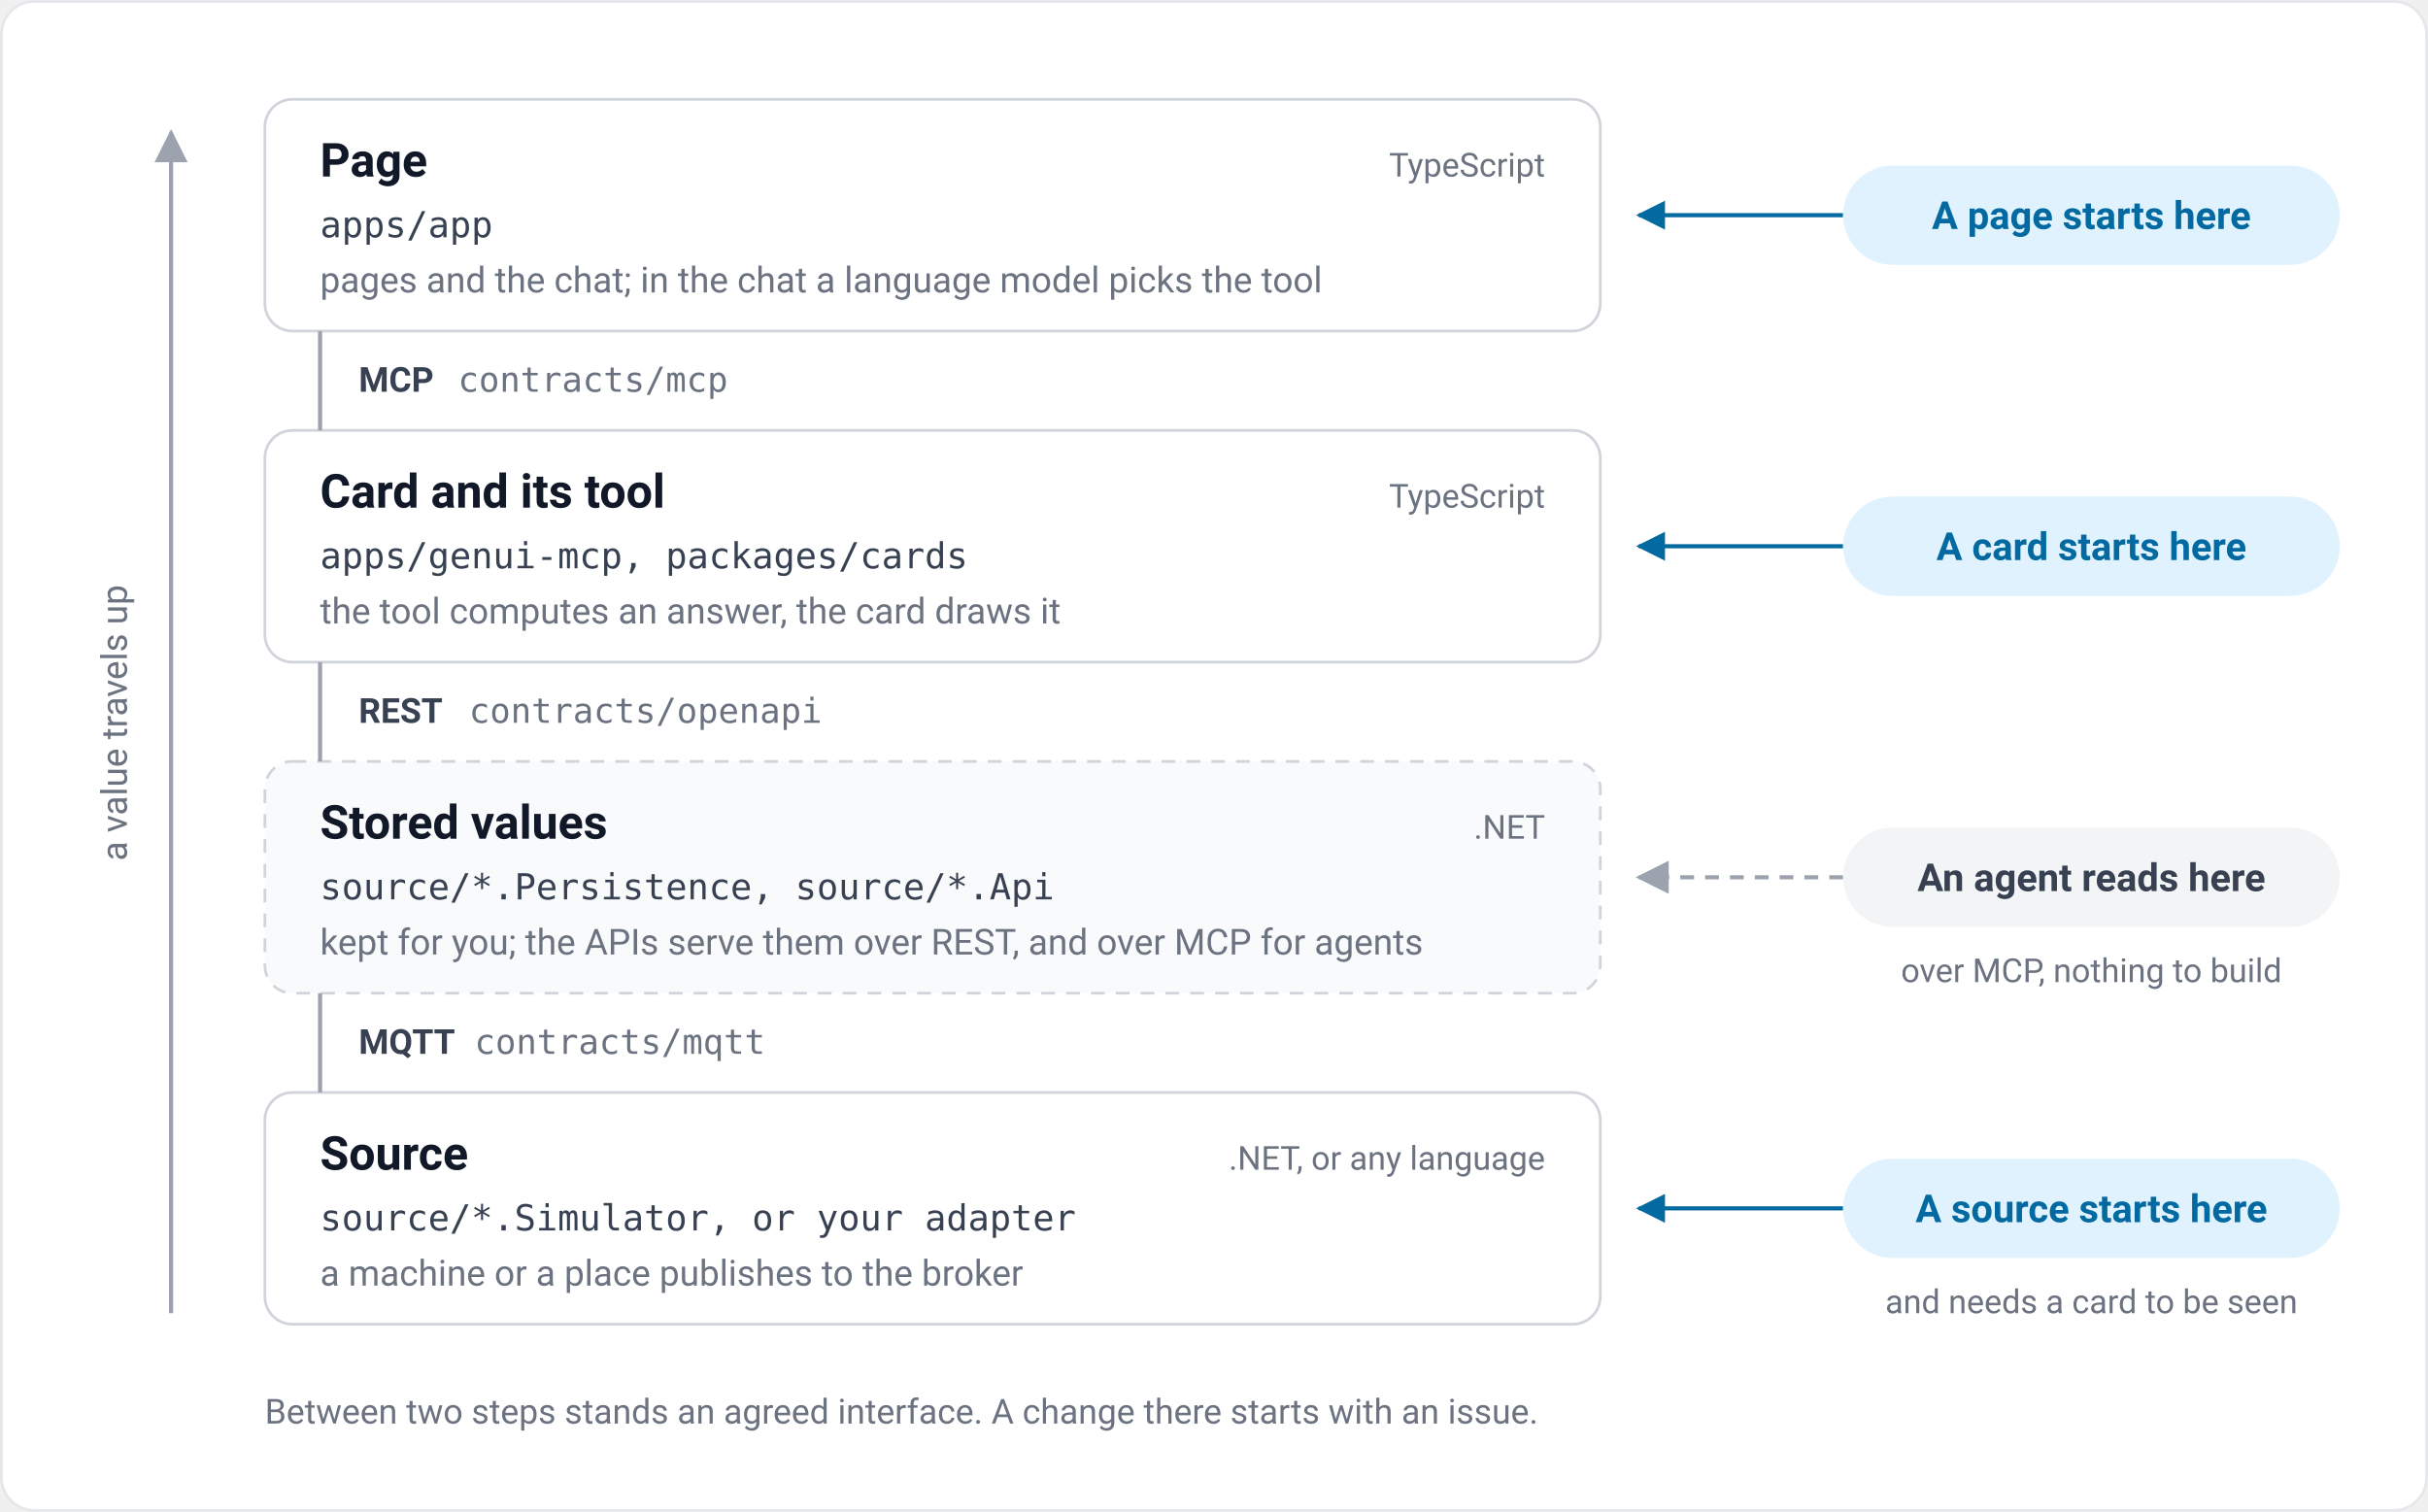
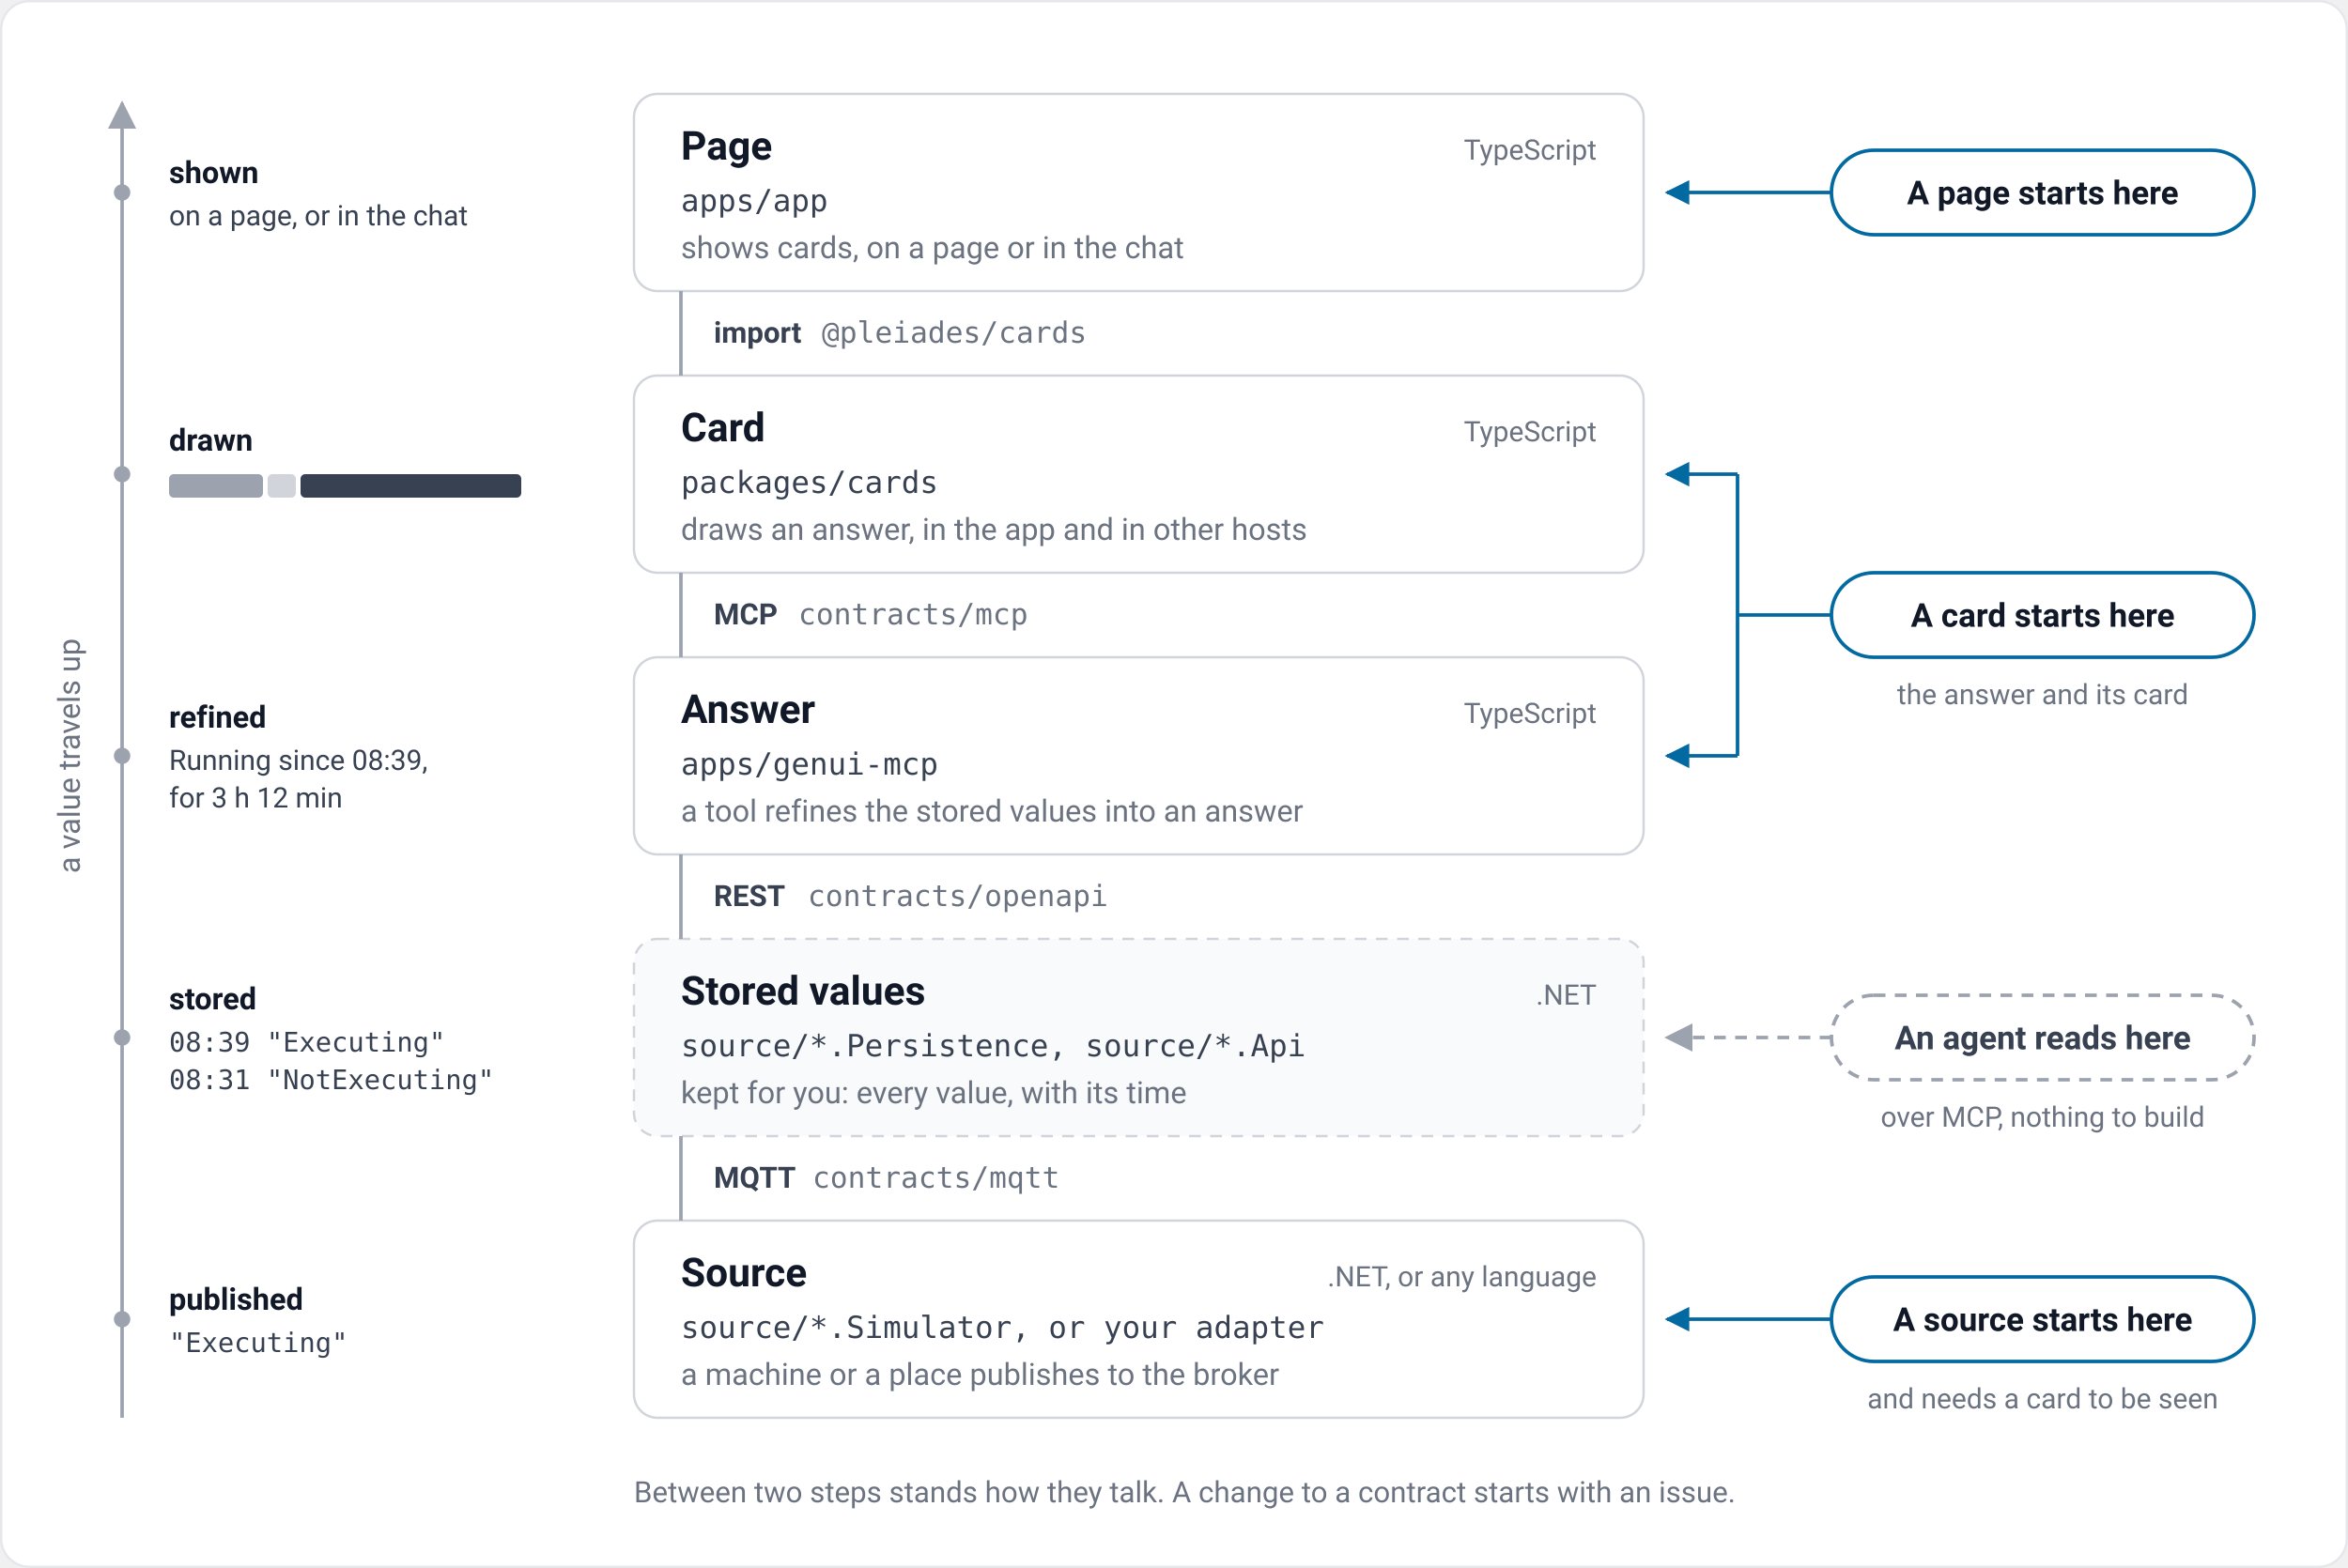
- <svg xmlns="http://www.w3.org/2000/svg" viewBox="0 0 880 548" role="img" aria-labelledby="title desc" font-family="-apple-system, 'Segoe UI', Roboto, Helvetica, Arial, sans-serif">
+ <svg xmlns="http://www.w3.org/2000/svg" viewBox="0 0 1000 668" role="img" aria-labelledby="title desc" font-family="-apple-system, 'Segoe UI', Roboto, Helvetica, Arial, sans-serif">
  <defs>
    <marker id="up" viewBox="0 0 10 10" refX="9" refY="5" markerWidth="8" markerHeight="8" orient="auto">
      <path d="M0 0 10 5 0 10Z" fill="#9ca3af" />
    </marker>
    <marker id="to" viewBox="0 0 10 10" refX="9" refY="5" markerWidth="7" markerHeight="7" orient="auto">
      <path d="M0 0 10 5 0 10Z" fill="#0369a1" />
    </marker>
  </defs>
-   <rect x="0.5" y="0.5" width="879" height="547" rx="12" fill="#ffffff" stroke="#e5e7eb" />
-   <line x1="62" y1="476" x2="62" y2="48" stroke="#9ca3af" stroke-width="1.5" marker-end="url(#up)" />
-   <text x="46" y="262" font-size="13" fill="#6b7280" text-anchor="middle" transform="rotate(-90 46 262)">a value travels up</text>
+   <rect x="0.5" y="0.5" width="999" height="667" rx="12" fill="#ffffff" stroke="#e5e7eb" />
+   <line x1="52" y1="604" x2="52" y2="44" stroke="#9ca3af" stroke-width="1.5" marker-end="url(#up)" />
+   <text x="34" y="322" font-size="13" fill="#6b7280" text-anchor="middle" transform="rotate(-90 34 322)">a value travels up</text>
+   <g fill="#9ca3af">
+     <circle cx="52" cy="82" r="3.5" />
+     <circle cx="52" cy="202" r="3.5" />
+     <circle cx="52" cy="322" r="3.5" />
+     <circle cx="52" cy="442" r="3.5" />
+     <circle cx="52" cy="562" r="3.5" />
+   </g>
+   <g font-size="12" fill="#374151">
+     <text x="72" y="78" font-size="13" font-weight="600" fill="#111827">shown</text>
+     <text x="72" y="96">on a page, or in the chat</text>
+     <text x="72" y="192" font-size="13" font-weight="600" fill="#111827">drawn</text>
+     <rect x="72" y="202" width="40" height="10" rx="2" fill="#9ca3af" />
+     <rect x="114" y="202" width="12" height="10" rx="2" fill="#d1d5db" />
+     <rect x="128" y="202" width="94" height="10" rx="2" fill="#374151" />
+     <text x="72" y="310" font-size="13" font-weight="600" fill="#111827">refined</text>
+     <text x="72" y="328">Running since 08:39,</text>
+     <text x="72" y="344">for 3 h 12 min</text>
+     <text x="72" y="430" font-size="13" font-weight="600" fill="#111827">stored</text>
+     <text x="72" y="448" font-size="11.5" font-family="ui-monospace, Consolas, monospace">08:39 "Executing"</text>
+     <text x="72" y="464" font-size="11.5" font-family="ui-monospace, Consolas, monospace">08:31 "NotExecuting"</text>
+     <text x="72" y="558" font-size="13" font-weight="600" fill="#111827">published</text>
+     <text x="72" y="576" font-size="11.5" font-family="ui-monospace, Consolas, monospace">"Executing"</text>
+   </g>
  <g font-size="13" fill="#6b7280">
-     <rect x="96" y="36" width="484" height="84" rx="10" fill="#ffffff" stroke="#d1d5db" />
-     <text x="116" y="64" font-size="17" font-weight="600" fill="#111827">Page</text>
-     <text x="560" y="64" text-anchor="end" font-size="12">TypeScript</text>
-     <text x="116" y="86" font-family="ui-monospace, Consolas, monospace" fill="#374151">apps/app</text>
-     <text x="116" y="106">pages and the chat; in the chat a language model picks the tool</text>
-     <rect x="96" y="156" width="484" height="84" rx="10" fill="#ffffff" stroke="#d1d5db" />
-     <text x="116" y="184" font-size="17" font-weight="600" fill="#111827">Card and its tool</text>
-     <text x="560" y="184" text-anchor="end" font-size="12">TypeScript</text>
-     <text x="116" y="206" font-family="ui-monospace, Consolas, monospace" fill="#374151">apps/genui-mcp, packages/cards</text>
-     <text x="116" y="226">the tool computes an answer, the card draws it</text>
-     <rect x="96" y="276" width="484" height="84" rx="10" fill="#f9fafb" stroke="#d1d5db" stroke-dasharray="5 4" />
-     <text x="116" y="304" font-size="17" font-weight="600" fill="#111827">Stored values</text>
-     <text x="560" y="304" text-anchor="end" font-size="12">.NET</text>
-     <text x="116" y="326" font-family="ui-monospace, Consolas, monospace" fill="#374151">source/*.Persistence, source/*.Api</text>
-     <text x="116" y="346">kept for you; the APIs serve them over REST, and over MCP for agents</text>
-     <rect x="96" y="396" width="484" height="84" rx="10" fill="#ffffff" stroke="#d1d5db" />
-     <text x="116" y="424" font-size="17" font-weight="600" fill="#111827">Source</text>
-     <text x="560" y="424" text-anchor="end" font-size="12">.NET, or any language</text>
-     <text x="116" y="446" font-family="ui-monospace, Consolas, monospace" fill="#374151">source/*.Simulator, or your adapter</text>
-     <text x="116" y="466">a machine or a place publishes to the broker</text>
+     <rect x="270" y="40" width="430" height="84" rx="10" fill="#ffffff" stroke="#d1d5db" />
+     <text x="290" y="68" font-size="17" font-weight="600" fill="#111827">Page</text>
+     <text x="680" y="68" text-anchor="end" font-size="12">TypeScript</text>
+     <text x="290" y="90" font-family="ui-monospace, Consolas, monospace" fill="#374151">apps/app</text>
+     <text x="290" y="110">shows cards, on a page or in the chat</text>
+     <rect x="270" y="160" width="430" height="84" rx="10" fill="#ffffff" stroke="#d1d5db" />
+     <text x="290" y="188" font-size="17" font-weight="600" fill="#111827">Card</text>
+     <text x="680" y="188" text-anchor="end" font-size="12">TypeScript</text>
+     <text x="290" y="210" font-family="ui-monospace, Consolas, monospace" fill="#374151">packages/cards</text>
+     <text x="290" y="230">draws an answer, in the app and in other hosts</text>
+     <rect x="270" y="280" width="430" height="84" rx="10" fill="#ffffff" stroke="#d1d5db" />
+     <text x="290" y="308" font-size="17" font-weight="600" fill="#111827">Answer</text>
+     <text x="680" y="308" text-anchor="end" font-size="12">TypeScript</text>
+     <text x="290" y="330" font-family="ui-monospace, Consolas, monospace" fill="#374151">apps/genui-mcp</text>
+     <text x="290" y="350">a tool refines the stored values into an answer</text>
+     <rect x="270" y="400" width="430" height="84" rx="10" fill="#f9fafb" stroke="#d1d5db" stroke-dasharray="5 4" />
+     <text x="290" y="428" font-size="17" font-weight="600" fill="#111827">Stored values</text>
+     <text x="680" y="428" text-anchor="end" font-size="12">.NET</text>
+     <text x="290" y="450" font-family="ui-monospace, Consolas, monospace" fill="#374151">source/*.Persistence, source/*.Api</text>
+     <text x="290" y="470">kept for you: every value, with its time</text>
+     <rect x="270" y="520" width="430" height="84" rx="10" fill="#ffffff" stroke="#d1d5db" />
+     <text x="290" y="548" font-size="17" font-weight="600" fill="#111827">Source</text>
+     <text x="680" y="548" text-anchor="end" font-size="12">.NET, or any language</text>
+     <text x="290" y="570" font-family="ui-monospace, Consolas, monospace" fill="#374151">source/*.Simulator, or your adapter</text>
+     <text x="290" y="590">a machine or a place publishes to the broker</text>
  </g>
  <g font-size="12.5" stroke="none">
-     <line x1="116" y1="120" x2="116" y2="156" stroke="#9ca3af" stroke-width="1.5" />
-     <text x="130" y="142" font-weight="600" fill="#374151">MCP</text>
-     <text x="166" y="142" font-family="ui-monospace, Consolas, monospace" fill="#6b7280">contracts/mcp</text>
-     <line x1="116" y1="240" x2="116" y2="276" stroke="#9ca3af" stroke-width="1.5" />
-     <text x="130" y="262" font-weight="600" fill="#374151">REST</text>
-     <text x="170" y="262" font-family="ui-monospace, Consolas, monospace" fill="#6b7280">contracts/openapi</text>
-     <line x1="116" y1="360" x2="116" y2="396" stroke="#9ca3af" stroke-width="1.5" />
-     <text x="130" y="382" font-weight="600" fill="#374151">MQTT</text>
-     <text x="172" y="382" font-family="ui-monospace, Consolas, monospace" fill="#6b7280">contracts/mqtt</text>
+     <line x1="290" y1="124" x2="290" y2="160" stroke="#9ca3af" stroke-width="1.5" />
+     <text x="304" y="146" font-weight="600" fill="#374151">import</text>
+     <text x="350" y="146" font-family="ui-monospace, Consolas, monospace" fill="#6b7280">@pleiades/cards</text>
+     <line x1="290" y1="244" x2="290" y2="280" stroke="#9ca3af" stroke-width="1.5" />
+     <text x="304" y="266" font-weight="600" fill="#374151">MCP</text>
+     <text x="340" y="266" font-family="ui-monospace, Consolas, monospace" fill="#6b7280">contracts/mcp</text>
+     <line x1="290" y1="364" x2="290" y2="400" stroke="#9ca3af" stroke-width="1.5" />
+     <text x="304" y="386" font-weight="600" fill="#374151">REST</text>
+     <text x="344" y="386" font-family="ui-monospace, Consolas, monospace" fill="#6b7280">contracts/openapi</text>
+     <line x1="290" y1="484" x2="290" y2="520" stroke="#9ca3af" stroke-width="1.5" />
+     <text x="304" y="506" font-weight="600" fill="#374151">MQTT</text>
+     <text x="346" y="506" font-family="ui-monospace, Consolas, monospace" fill="#6b7280">contracts/mqtt</text>
  </g>
-   <text x="96" y="516" font-size="12.5" fill="#6b7280">Between two steps stands an agreed interface. A change there starts with an issue.</text>
-   <g font-size="14" font-weight="600" fill="#0369a1">
-     <line x1="668" y1="78" x2="594" y2="78" stroke="#0369a1" stroke-width="1.5" marker-end="url(#to)" />
-     <rect x="668" y="60" width="180" height="36" rx="18" fill="#e0f2fe" />
-     <text x="758" y="83" text-anchor="middle">A page starts here</text>
-     <line x1="668" y1="198" x2="594" y2="198" stroke="#0369a1" stroke-width="1.5" marker-end="url(#to)" />
-     <rect x="668" y="180" width="180" height="36" rx="18" fill="#e0f2fe" />
-     <text x="758" y="203" text-anchor="middle">A card starts here</text>
-     <line x1="668" y1="318" x2="594" y2="318" stroke="#9ca3af" stroke-width="1.5" stroke-dasharray="5 4" marker-end="url(#up)" />
-     <rect x="668" y="300" width="180" height="36" rx="18" fill="#f3f4f6" />
-     <text x="758" y="323" text-anchor="middle" fill="#374151">An agent reads here</text>
-     <text x="758" y="356" text-anchor="middle" font-size="12" font-weight="400" fill="#6b7280">over MCP, nothing to build</text>
-     <line x1="668" y1="438" x2="594" y2="438" stroke="#0369a1" stroke-width="1.5" marker-end="url(#to)" />
-     <rect x="668" y="420" width="180" height="36" rx="18" fill="#e0f2fe" />
-     <text x="758" y="443" text-anchor="middle">A source starts here</text>
-     <text x="758" y="476" text-anchor="middle" font-size="12" font-weight="400" fill="#6b7280">and needs a card to be seen</text>
+   <text x="270" y="640" font-size="12.5" fill="#6b7280">Between two steps stands how they talk. A change to a contract starts with an issue.</text>
+   <g font-size="14" font-weight="600" fill="#111827" text-anchor="middle">
+     <line x1="780" y1="82" x2="710" y2="82" stroke="#0369a1" stroke-width="1.5" marker-end="url(#to)" />
+     <rect x="780" y="64" width="180" height="36" rx="18" fill="#ffffff" stroke="#0369a1" stroke-width="1.5" />
+     <text x="870" y="87">A page starts here</text>
+     <path d="M780 262H740M740 202V322" fill="none" stroke="#0369a1" stroke-width="1.5" />
+     <line x1="740" y1="202" x2="710" y2="202" stroke="#0369a1" stroke-width="1.5" marker-end="url(#to)" />
+     <line x1="740" y1="322" x2="710" y2="322" stroke="#0369a1" stroke-width="1.5" marker-end="url(#to)" />
+     <rect x="780" y="244" width="180" height="36" rx="18" fill="#ffffff" stroke="#0369a1" stroke-width="1.5" />
+     <text x="870" y="267">A card starts here</text>
+     <text x="870" y="300" font-size="12" font-weight="400" fill="#6b7280">the answer and its card</text>
+     <line x1="780" y1="442" x2="710" y2="442" stroke="#9ca3af" stroke-width="1.5" stroke-dasharray="5 4" marker-end="url(#up)" />
+     <rect x="780" y="424" width="180" height="36" rx="18" fill="#ffffff" stroke="#9ca3af" stroke-width="1.5" stroke-dasharray="5 4" />
+     <text x="870" y="447" fill="#374151">An agent reads here</text>
+     <text x="870" y="480" font-size="12" font-weight="400" fill="#6b7280">over MCP, nothing to build</text>
+     <line x1="780" y1="562" x2="710" y2="562" stroke="#0369a1" stroke-width="1.5" marker-end="url(#to)" />
+     <rect x="780" y="544" width="180" height="36" rx="18" fill="#ffffff" stroke="#0369a1" stroke-width="1.5" />
+     <text x="870" y="567">A source starts here</text>
+     <text x="870" y="600" font-size="12" font-weight="400" fill="#6b7280">and needs a card to be seen</text>
  </g>
</svg>
